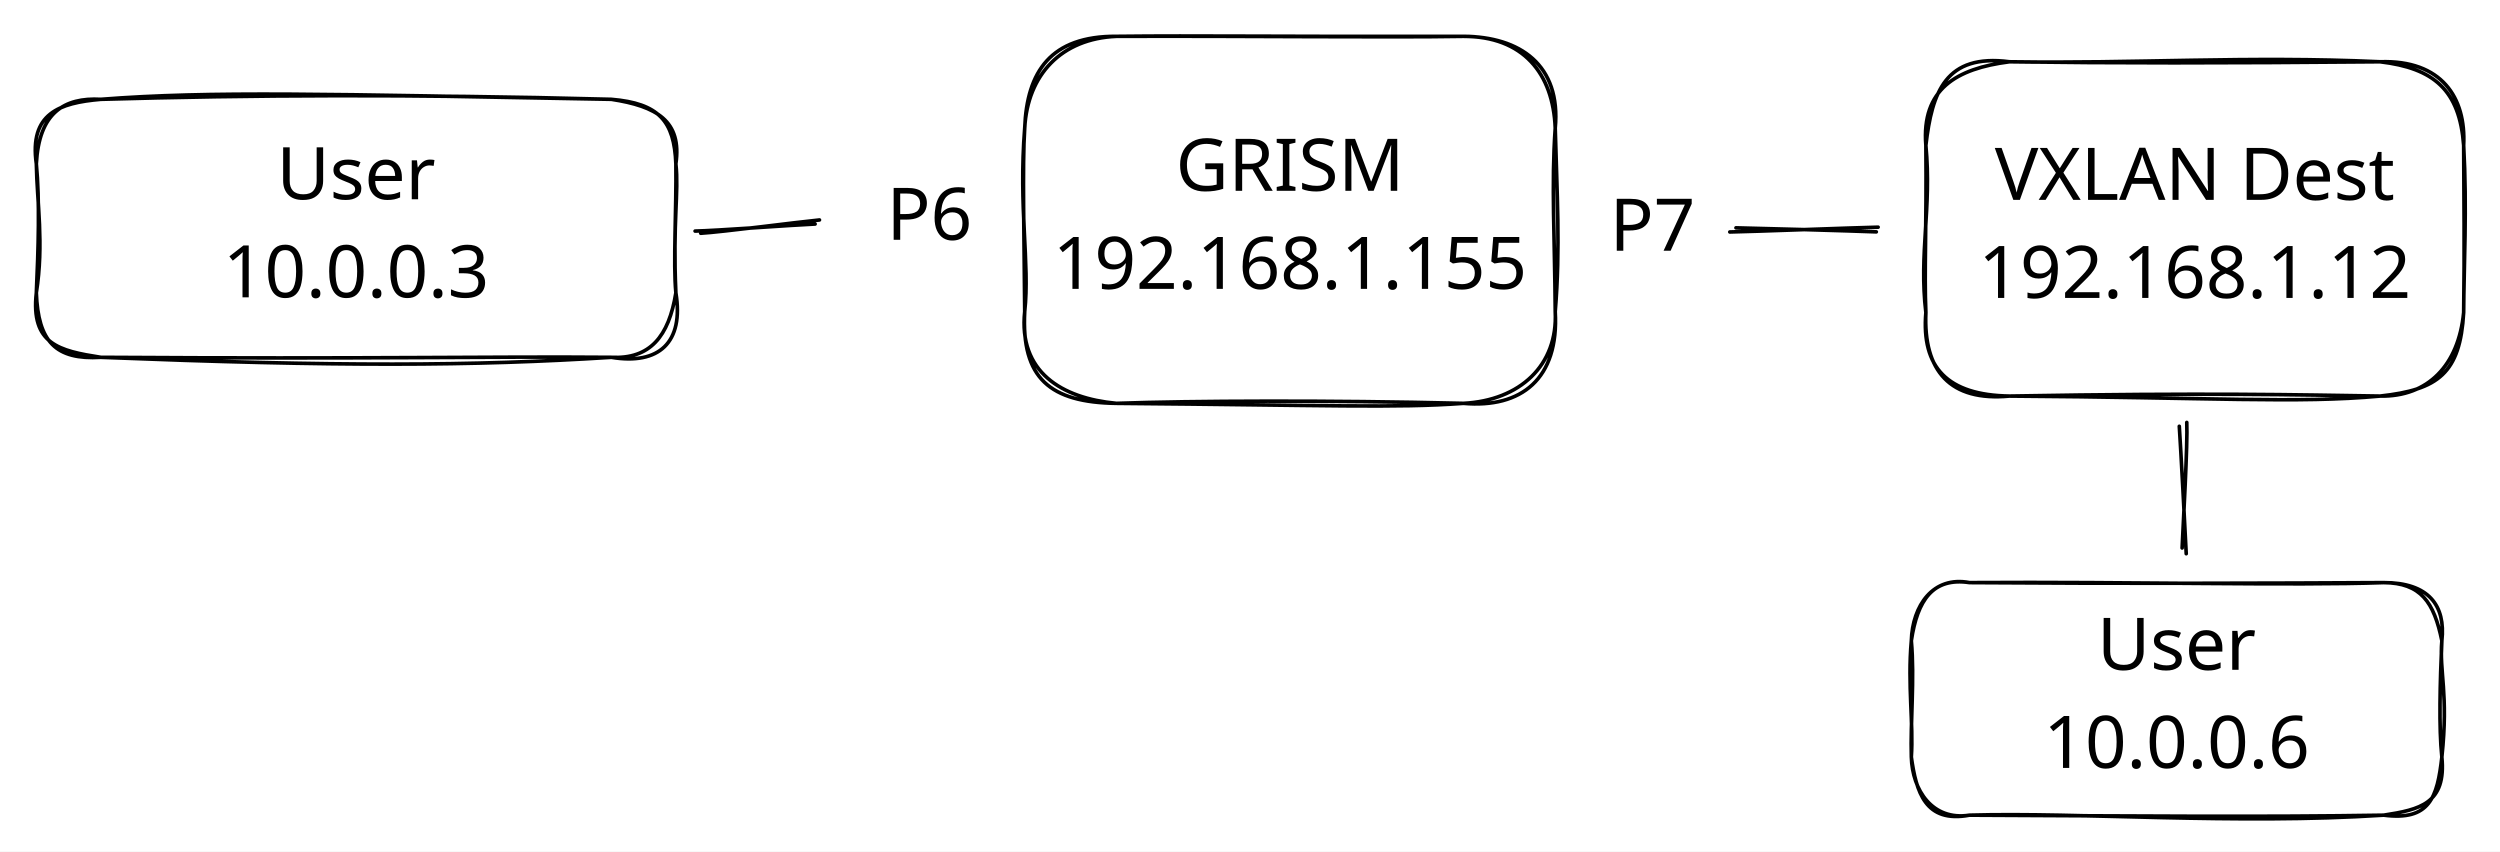
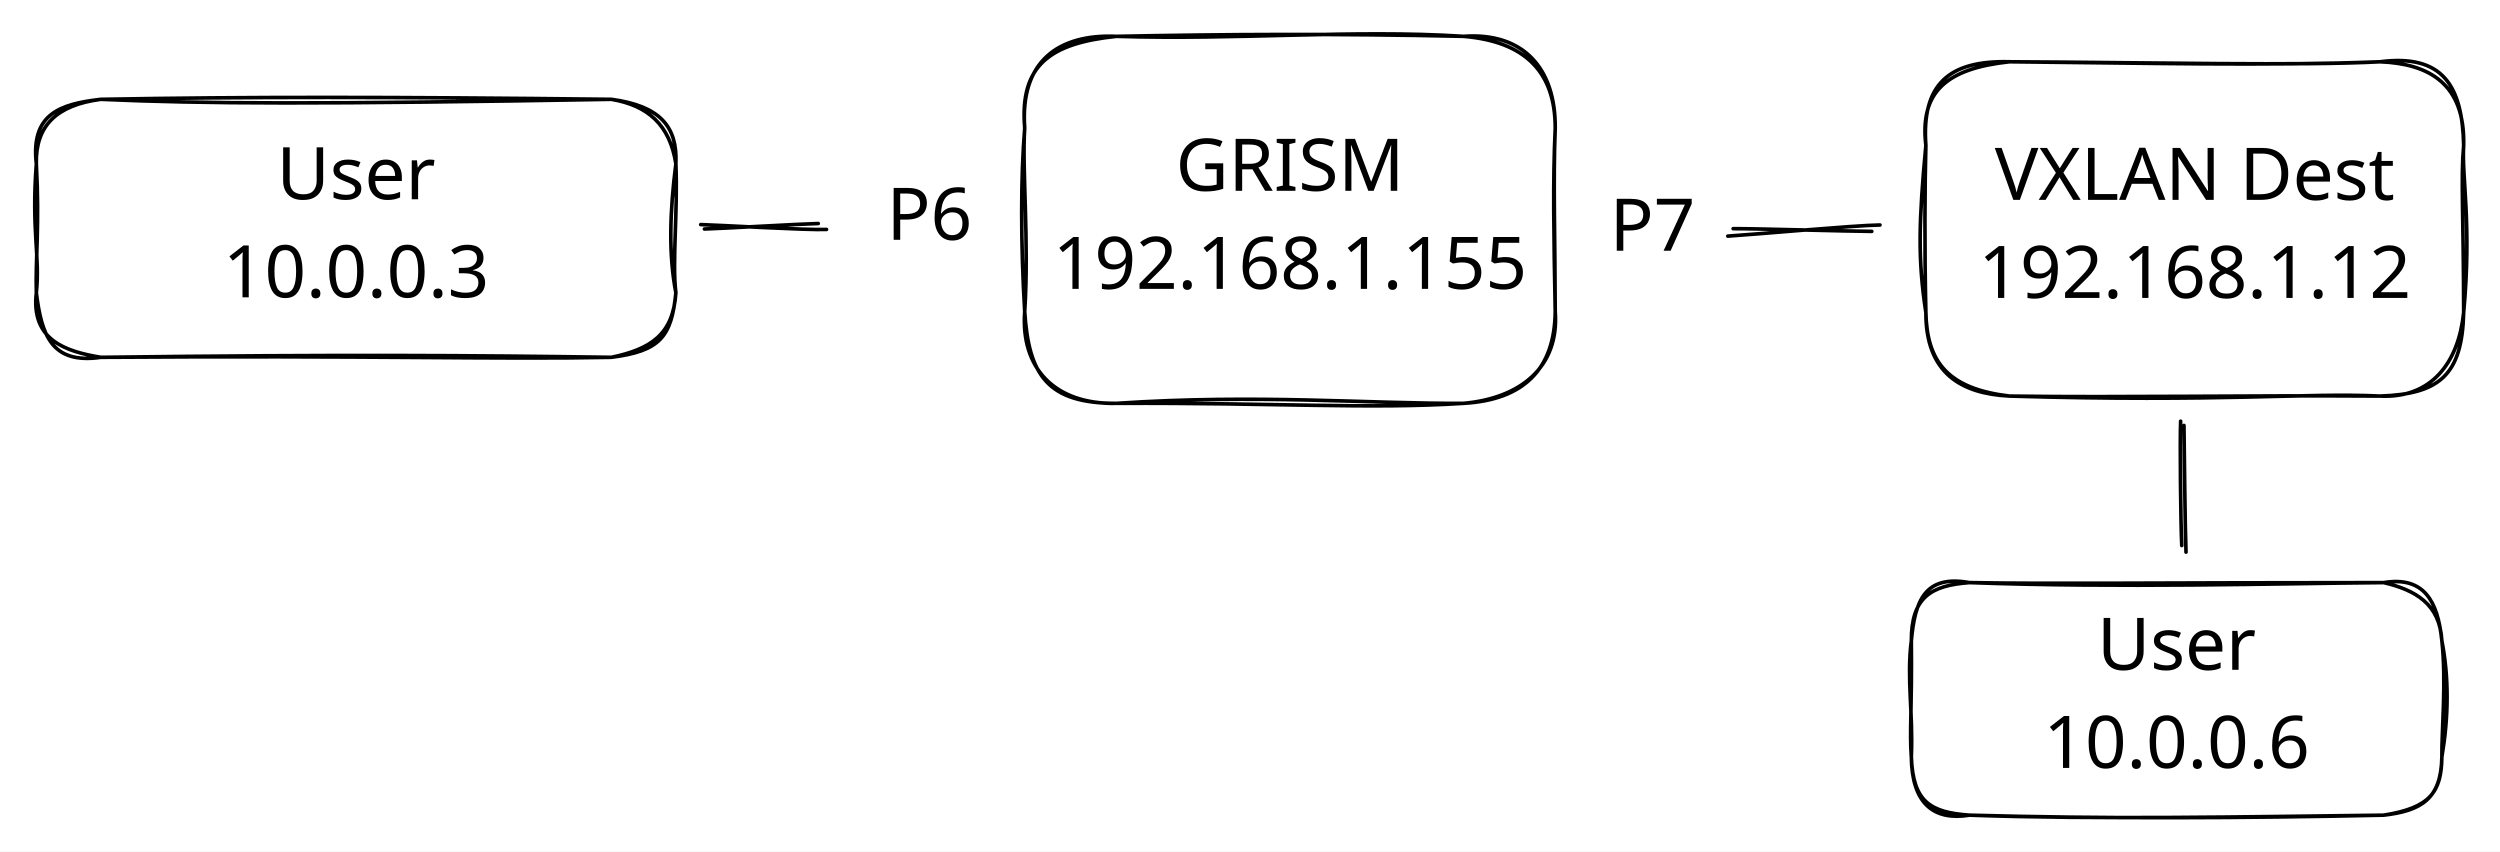
<svg xmlns="http://www.w3.org/2000/svg" version="1.1" viewBox="0 0 688 234.333" width="688" height="234.333">
  
-   eyJ2ZXJzaW9uIjoiMSIsImVuY29kaW5nIjoiYnN0cmluZyIsImNvbXByZXNzZWQiOnRydWUsImVuY29kZWQiOiJ4nO2aW3PaOFx1MDAxNMff8ylcdTAwMTj62lDrLvVcckLCZkOScll2220n42BcdTAwMDFcdTAwMGXGdmxcdTAwMDMhnXz3lZ1cdTAwMTRfMFx1MDAwNDpbj9upM1x1MDAxM2z5yDqS/j9cdTAwMWRJ9tejSqVcdTAwMWGsXFxZfV+pyoehbpmGpy+rb8P0hfR807HVLVx1MDAxOF37ztxcdTAwMWJGlpMgcP33797prltcdTAwMWKbwa3jTGtDZ/acTVpyJu3AV4b/qutK5Wv0P1GQJ4eBbo8tXHUwMDE5ZYhuxWUhXHUwMDAysqlXjlx1MDAxZJVcdTAwMGIog0JAKMjawvSbqrxAXHUwMDFh6vZIt3xcdTAwMTnfXHSTqpdcdTAwMGKHmlx1MDAwYtZsXHUwMDA1jYdOZ3XlXp/f/1x1MDAxMVx1MDAxNzsyLatcdTAwMTesrOda6cPJ3Es45Vx1MDAwN54zlX+bRjBcdEvPpK/z+Y5qtTiX58zHXHUwMDEzW/p+Ko/j6kMzWIVpmrZOfW6F95U45UFdcUrX12FcdTAwMGXIeY2j8MCq9kxoJOPKiWM5XujKXHUwMDFiLTpiZ2714XSsPLKNtU3g6bbv6p7qo9hu+a2SOC56XCLN8SR49rgmklx1MDAwN4vLl1HTQ1x1MDAwMqHGWOxXWKZ7bkRcIviSbFx1MDAxYdt4aZpvqoh1gV5SnmLvQ/vTrJ6SmkrpKpBcdTAwMGZxlVx1MDAxMlwi6Fx1MDAxZuPlaUfUTzDs0slcdTAwMWSZgUXPrq7tnl7OYj/nrqE/a1xuUM4g0oCgjMWdZJn2VN2055ZcdTAwMTWnOcNpLMOjREU29J/yM4lcdTAwMTmG26TPOcecJ3v+NeXnV7rsymeiRlLaR1x1MDAwMNZQQdpcdTAwMDdiU/tcdTAwMDRntVx1MDAwZVx1MDAwNKGQXHUwMDEzSNhcdTAwMDFqT0llQ9b/p/LiXHUwMDFlduygZz6GjVxmtVTqmT4zrVWqk1wiSapcdTAwMDZqdc97l59tIGBNOVBcdTAwMDM1QEiyRX2pPFxiXHUwMDFmmVx1MDAxOCfCvHXLXHUwMDFjh1x1MDAxMq5cdTAwMGVVnaSXUndgqriyNpiZhpFcdTAwMWP5h8ohXT3TO99nwHY8c2zautXf5e9O+HZcdTAwMDefRLWyXHUwMDA0XHUwMDEyoEY+XHKzvVx0XHUwMDE07u1ccum07/+k+qKhr44vJtfILzuBXHUwMDAwXHUwMDAwnFx1MDAwMlBF2+KCXHUwMDBm31x1MDAwNFDALIBcdTAwMDQzwFx1MDAxOcConNHGmjTFioyDzvTM769I07Ddm2lcdKNccoJ8m9aRmoGQMN7srfX8Spde64kmeFx1MDAwZTa4MK0nxuRdwVx1MDAwNlFcdTAwMDFcdTAwMDTSNHCA2H+WYDP4p12/qjSlXHUwMDFmpEZwWGjAeWWUzlx1MDAwNpytPn9cdTAwMTeDgG1lXHUwMDEwI8YoXHUwMDA0idXQa1xm3jNV53bHa3eGVy7tWujDw+Oy7Fxm8iyCkFx1MDAxNoUgzIk2kGxcdTAwMTJIONU0XGZcdTAwMGZcdDc/XHUwMDBigVx1MDAxZmgua4Dns2bJUbCDtMBxt2GWqkGWKeXF99FD0TZ6IIBEwVx1MDAwNfH+IUxcdTAwMDOtUykhXHUwMDFjWLzPm1x1MDAxYaaIrW7Ljlx1MDAwZtAgy/AjXG7jJ2erIIdcdTAwMWaAXHRiiiDxK/LDSsFcdTAwMGbbzU/kVVx1MDAxZT98a/RcdTAwMDFITVx1MDAwZlx1MDAxOVx1MDAwNXT/5c7AWV6PO6Pzbt1w7j492lx1MDAxNlx1MDAwMTfd8vNDQZpcdTAwMWZcZoviXHUwMDA35Ww3gFxyfDDjXHUwMDFjQMpcdTAwMGXBZ3O1XHUwMDAzX1J2rHZ+XGJVfqB7QcO0XHLTXHUwMDFlZ7NI29hyx9L94MSZzcxAufHBMe0ga1x1MDAxMT237nnOclwi9VxyQNSTt95zw8ell3fxWSWWR3SxPv/yNtc67sLwOFx1MDAwNrH9UfL3UDBcdTAwMTnOJn7jklx1MDAxMoIoXHUwMDAybH8s/1x1MDAxOHRXkFxmtLa9emh/Ms15Q7Rvyo4lY5mohsOZdnhcdTAwMTCNMaiJXHUwMDFmSGU8p4ij2iaVQEOUY/6byjJSiZLmxzC234vKnTuEXHUwMDAwsGzqesVGMFx1MDAxNFx1MDAxY7L9p5yNwbzJbi5MYrRay08z3L+w2VnZ2SRcIr1BiDRaXHUwMDE0m4DlTDnZRsxETFN80INWbFx1MDAwNW5cdTAwMTCenvmkXHUwMDBll74v2clHi44n13ejq1x1MDAxMm5cdTAwMTBcdTAwMDK0/U0sZpRcbqJmJntrPb/WJdc6VXEn+z5cbtdoMWpne72OgkDN05mGf8Xl1V++9D7bQKuFf6jQbcFXhubsXHUwMDEyLOPp98dcdTAwMTdcYnZ8/lx1MDAwMFx1MDAwMVazjv3nfuTjyFx1MDAxNlx1MDAxY7e6mCytlkRy0bfKvyRcdTAwMDNASyGHkSgswOR9/kA3mFx1MDAxM5BcdTAwMDFINFrSXHUwMDAwI2Zj0fB695e9s96AXFw4natjZ1LGXHUwMDAww8lWrWONXHUwMDExXHJwuv9cdTAwMDdcdTAwMGb5tS692HF6NoUxLkrsLGf/O+dcclx1MDAxNMdcdTAwMTAwgn/JN1CpYTt/L/xHXHUwMDA1mFfG5p1cdTAwMDHmlf3ybdtcbkJsxY1wiMKdhf3XLv073Oxcbu/6XHUwMDEy1XF3drqaz1x1MDAxZk9G5ceNZ1x1MDAxNi+isMVcdTAwMGLcpFxybdBGsZpUXHUwMDEzyFx1MDAwZvm26Pe+QkH7XG4waY1wbH6U/Fxyw2v0gKruur1Ate26j1RnmsbLIFx1MDAxNbtZXZhy2dhU05tRdISsR1x1MDAxZFx1MDAxOTIlo1x1MDAwZX86evpcdTAwMGY1XHLTcyJ9
+   eyJ2ZXJzaW9uIjoiMSIsImVuY29kaW5nIjoiYnN0cmluZyIsImNvbXByZXNzZWQiOnRydWUsImVuY29kZWQiOiJ4nO2aW1PbOFx1MDAxNMff+Vx1MDAxNJn0taS6S+5cdTAwMWLhXHUwMDFhbmFcYlDabadjXHUwMDFjk3jj2K6tXFygw3df2UB8iVx1MDAxZFx1MDAxYyBZb2fNXGaJdbGOpP9PRzrO741arS7vPLP+uVY3p4ZuW11fn9Q/hulj01x1MDAwZizXUVkoulx1MDAwZtyRb0Ql+1J6wedPn3TPa/QseeO6g4bhXHUwMDBlXHUwMDFmq5m2OTRcdTAwMWRcdTAwMTmogn+p+1rtd/Q/0ZBvXHUwMDFhUnd6tlx1MDAxOVWIsuK2MFwi2dRT14nahVx1MDAxNGOANFxyabNcdTAwMTJWsKPak2ZXZd/qdmDGOWFSvd1rejut1mhcZk9uXHUwMDExXHUwMDBlxsy4uJ/Ezd5att2Rd/Zjr3SjP/JcdTAwMTNGXHUwMDA10ndcdTAwMDfmXHUwMDE3qyv7YeuZ9Fm9wFWjXHUwMDE21/LdUa/vmEGQquN6umHJuzBccoBZ6uMofK7FKVN1J3h8XHUwMDFm1kCJ+8e2t13b9cO2P4Doilu/0Y1BT5ngdGdlpK87gaf7alLicpPnXlx1MDAxMTZL65tWry9cdTAwMWZNbGjJi8ftm9FYI8xcdTAwMDUjXGLEXHUwMDFkXGZcdTAwMWL1Wt1o2n8kXHUwMDA3w+k+XHLGs1x1MDAwZWIl4KeUh9j8sPxuVkFJXHUwMDE1pZQkzWncp8S0735cdTAwMWKPTltbV702P/L8Y9C6XHUwMDFj+O36rNzD07fYzpHX1Vx1MDAxZlVcdTAwMDSZ4EiJXGZCSsQs37acgcp0RrZcdTAwMWSnucYgXHUwMDE23kaiI3OKT9mZXHUwMDA0XHUwMDBi8lwisXNcIlx1MDAxOGdcdTAwMTjx0lrP73TVtS5wg6bVriVT3l3vUJvXOyVZfSssXHUwMDE4YDS51Lws8JQ65pT8nmKLJ9V1ZMe6XHUwMDBmx1x1MDAxNYFU6p4+tOy71LxEKlRcdTAwMDO0f97qnHx3oIZcdTAwMWHKgFx1MDAwNmxASpMjXHUwMDFhmMqC8JGJtSGsu2VbvVC1dUP1yfRTgpaWclx1MDAxZbNcdTAwMDJDq9tNLu+GMkhXz/RbZVZl17d6lqPbXHUwMDE3i+xdyNtiXHUwMDBmk5BA1sMwilx1MDAxOURcdTAwMWPi0tTdXHUwMDE4Z65cdTAwMTTje9fFXHUwMDE3Z2ON7GLsNqtOXHUwMDFkhFCkoeN8dcglpD1DTkNzyNHIuWuJsa+UTzm+nGhcdTAwMDdDY1wijra2wb5cdTAwMGapNf52sJxPXHUwMDAxlJO4dyvyKVx1MDAxOOBCeXOoUco4hKXlnd/rystcdTAwMWKjtLw1tjp5J1x1MDAxNt5FXHUwMDFlXHUwMDA1U1xyq+lPgLZKj1x1MDAxMkqNLCG1t3mUq+vjrdPajlx1MDAxOcjUMo3W6lVeWImzXqXQ5ldRp1xcUiF1mEJcdTAwMGVcYiPljy2jg4PTrbFtXFxfXHUwMDBlJp2fhn1/5JqXVadOZKDDQKxcZjqU41JcdTAwMTCdY05QhqHCYS3MXHS1eUhsLVbN3Fx1MDAxOculK+HYU3TZ5q1cXMCWdL1cIrBSPchSpKx4XHUwMDFkL1x1MDAwNFx1MDAxNPJcdTAwMDKxRjBhXHUwMDFhLc2LfXA0Ovr19b7d/LJzeH3oNrtcdTAwMWE5qTovXHUwMDEwYJhcdTAwMDZcdTAwMDZmXHUwMDFif0dgco75OcBQXHUwMDEy0sIx/Vx1MDAxM4HhlVx1MDAwMIYvXHUwMDA2JrIqXHUwMDBmXHUwMDE4VuhgNCQwxlx1MDAwMpTf1d39XHUwMDFhW+fn5sTYuuZcdTAwMDDttf++dTa71eeFpSNcdTAwMDXJUOF784Jzwlx1MDAwNHBcdTAwMGVcdTAwMTeG1X5O7ajfXHUwMDE2XHUwMDA2Q08pXHUwMDBijixcdTAwMGK3elitlq+hKJC6L5uW07WcXraK6XRcdTAwMGJybD2Q2+5waEllxplrOTJbXCJ67pbvu5O+qc9cdTAwMDGhnlxcmOeFj0uf0eJvtVhcdTAwMGbRzez7j4+5peMpXGavTVx1MDAxOJffSH4uXHUwMDBiXCKF2cRnXHUwMDBlsSCCXHUwMDAwxsvv88ZDYyicXHUwMDFk/VZTqrm2YV+julF1XHUwMDBluci4LYRcdTAwMWI4uoDyXHUwMDFmJLGivzuU8ck2dmJZKJmyhyhX+m8y+XrP9qcziZPFN1FcXL5cdTAwMTSTXHUwMDBi43pa4Y5Sg0AwIEB5MOlccpo2Ze/n/aY8Ou7Ye1N9OPlSdTCpllx06lx0viYwIc/ZXvI5f4lcdTAwMTDWIESkom+NwNdrt1xyht5FZ1wi9lrTJoRX38hSXHUwMDExvqW5X6j2wrNcdTAwMTNgRUqnXHUwMDAyalx1MDAwMFx1MDAwMVH+rVF+pyuudEbY3Fsj2lx1MDAxMGvROi/3XHUwMDAySTBcdTAwMDbRMkL/r1x1MDAxY6MuXHUwMDAz0//uQNBcYv/wWiN8L6zK2aNWxtLXe1x1MDAxNiiKf5PAcXhkhqz84WvgXHUwMDFl7Fx1MDAxZiGxbbRcdTAwMGa17Xt0519P+LDqxKn9XHUwMDE0SVx1MDAwMUdcdTAwMTBYl3PJ+4lcdTAwMDKbI055eFx1MDAwMpCgy8T61uhcXHpiaE6/Wp3g4qe/e3Cxd7V9Ylx1MDAwNUu+Plx1MDAxMkLEQ7Eq58KKXHUwMDAzc1x1MDAxYaSccI2Ufzua3+vKa52IjNbpmrTOc+LaOc5cdTAwMDUgnon4rPRd0pK6e0f/klx1MDAxZuNelX95YWVe6F9eiINcdTAwMTdFXHUwMDEzeOFWjqlDrFx1MDAwMISW38rtyct9piCzxeHI7eycTYB3N60+bFwiXHJcdTAwMWLm6zq1oHnW8Dxr6tBC1fnxjX7lrTE+zlx1MDAxMr9cdTAwMDT7P57wfKFkaUzi4lx1MDAxYsnP0LlGXHUwMDBmqOue15FqbGdzpCbT6j6tUbGZ9bFlTprzcvpwXHUwMDFiXSHq0USGTJnRhD9sPPxcdTAwMDM0rMCUIn0=
  <defs>
    <style class="style-fonts">
      @font-face {
        font-family: "Virgil";
        src: url("https://unpkg.com/@excalidraw/excalidraw@0.14.2/dist/excalidraw-assets/Virgil.woff2");
      }
      @font-face {
        font-family: "Cascadia";
        src: url("https://unpkg.com/@excalidraw/excalidraw@0.14.2/dist/excalidraw-assets/Cascadia.woff2");
      }
    </style>
  </defs>
  <rect x="0" y="0" width="688" height="234.333" fill="#ffffff" />
  <g stroke-linecap="round" transform="translate(282 10) rotate(0 73 50.5)">
-     <path d="M25.25 0 M25.25 0 C62.28 -0.13, 99 0.36, 120.75 0 M25.25 0 C48.36 -0.27, 69.38 0.12, 120.75 0 M120.75 0 C137.14 -0.04, 145.42 10.16, 146 25.25 M120.75 0 C136.31 0.1, 147.62 7.86, 146 25.25 M146 25.25 C146.46 42.97, 147.44 58.14, 146 75.75 M146 25.25 C144.91 40.95, 145.86 55.36, 146 75.75 M146 75.75 C147.08 94.31, 136.62 102.41, 120.75 101 M146 75.75 C146.79 90.58, 136.18 100.24, 120.75 101 M120.75 101 C101.87 102.36, 83.51 101.5, 25.25 101 M120.75 101 C83.59 100.11, 46.04 100.28, 25.25 101 M25.25 101 C10.15 99.61, -1.76 92.34, 0 75.75 M25.25 101 C6.94 100.75, -0.97 94.11, 0 75.75 M0 75.75 C1.44 62.42, -1.75 47.23, 0 25.25 M0 75.75 C-0.12 56.54, -0.69 35.39, 0 25.25 M0 25.25 C0.6 9.67, 7.17 -0.11, 25.25 0 M0 25.25 C0.75 10.58, 10.11 0.61, 25.25 0" stroke="#000000" stroke-width="1" fill="none" />
+     <path d="M25.25 0 M25.25 0 C58.69 1.07, 90.23 -1.96, 120.75 0 M25.25 0 C55.01 -0.58, 85.26 -0.79, 120.75 0 M120.75 0 C137.77 1.41, 146 9.85, 146 25.25 M120.75 0 C137.32 -1.2, 146.13 8.92, 146 25.25 M146 25.25 C145.41 39.68, 145.97 56.47, 146 75.75 M146 25.25 C145.3 40.33, 145.6 54.28, 146 75.75 M146 75.75 C147.16 91.06, 136.37 99.63, 120.75 101 M146 75.75 C145.82 91.57, 137.42 100.06, 120.75 101 M120.75 101 C94.13 101.14, 64.13 98.41, 25.25 101 M120.75 101 C94.47 102.66, 69.82 100.79, 25.25 101 M25.25 101 C8.12 101.38, -1.16 91.2, 0 75.75 M25.25 101 C6.23 101.05, 1.11 93.25, 0 75.75 M0 75.75 C1.24 56.02, -0.77 36.55, 0 25.25 M0 75.75 C-1.12 56.95, -1.11 38.89, 0 25.25 M0 25.25 C-1.33 6.87, 9.25 -0.69, 25.25 0 M0 25.25 C-1.48 7.87, 7.06 1.89, 25.25 0" stroke="#000000" stroke-width="1" fill="none" />
  </g>
  <g transform="translate(295.5 33.5) rotate(0 59.5 27)">
    <text x="59.5" y="19" font-family="Virgil, Segoe UI Emoji" font-size="20px" fill="#000000" text-anchor="middle" style="white-space: pre;" direction="ltr">GRISM</text>
    <text x="59.5" y="46" font-family="Virgil, Segoe UI Emoji" font-size="20px" fill="#000000" text-anchor="middle" style="white-space: pre;" direction="ltr">192.168.1.155</text>
  </g>
  <g stroke-linecap="round" transform="translate(530 17) rotate(0 74 46)">
-     <path d="M23 0 M23 0 C57.16 0.56, 88.5 -1.66, 125 0 M23 0 C51.54 0.39, 81.19 0.39, 125 0 M125 0 C139.75 1.74, 146.89 7.75, 148 23 M125 0 C141.95 -0.56, 148.68 9.85, 148 23 M148 23 C148.96 40.32, 148.05 56.52, 148 69 M148 23 C148.05 36.44, 148.26 51.63, 148 69 M148 69 C147.03 85.74, 141.02 90.26, 125 92 M148 69 C146.6 83.57, 138.11 92.25, 125 92 M125 92 C102.35 94.08, 78.38 92.36, 23 92 M125 92 C101.97 91.66, 78.2 91.05, 23 92 M23 92 C5.91 91.76, -1.28 84.11, 0 69 M23 92 C6.69 93.52, -0.71 85.18, 0 69 M0 69 C-1.93 52.74, 1.62 40.35, 0 23 M0 69 C-0.48 57.35, 0.22 46.32, 0 23 M0 23 C-1.24 7.55, 8.32 1.88, 23 0 M0 23 C1.69 8.27, 5.43 -2.28, 23 0" stroke="#000000" stroke-width="1" fill="none" />
+     <path d="M23 0 M23 0 C62.92 0.2, 103.18 1.15, 125 0 M23 0 C59.23 0.32, 93.87 1.2, 125 0 M125 0 C138.46 0.51, 148.41 6.06, 148 23 M125 0 C142.21 -2.21, 147.65 6.54, 148 23 M148 23 C147.43 31.59, 150.26 44.51, 148 69 M148 23 C147.18 31.97, 147.96 42.48, 148 69 M148 69 C146.58 82.94, 139.02 92.7, 125 92 M148 69 C147.59 86.38, 141.18 91.47, 125 92 M125 92 C104.22 91.02, 81.46 93.73, 23 92 M125 92 C88.71 91.74, 54.44 92.44, 23 92 M23 92 C6.17 90.02, 0.28 82.72, 0 69 M23 92 C9.41 91.32, -0.04 85.48, 0 69 M0 69 C-2.26 54.24, -1.94 43.9, 0 23 M0 69 C-0.4 50.73, -0.28 33.9, 0 23 M0 23 C-1.2 6.42, 6.06 -0.45, 23 0 M0 23 C-1.75 8.23, 5.72 1.86, 23 0" stroke="#000000" stroke-width="1" fill="none" />
  </g>
  <g transform="translate(544 36) rotate(0 60 27)">
    <text x="60" y="19" font-family="Virgil, Segoe UI Emoji" font-size="20px" fill="#000000" text-anchor="middle" style="white-space: pre;" direction="ltr">VXLAN Dest</text>
    <text x="60" y="46" font-family="Virgil, Segoe UI Emoji" font-size="20px" fill="#000000" text-anchor="middle" style="white-space: pre;" direction="ltr">192.168.1.12</text>
  </g>
  <g transform="translate(244 48) rotate(0 14 12.5)">
    <text x="0" y="18" font-family="Virgil, Segoe UI Emoji" font-size="20px" fill="#000000" text-anchor="start" style="white-space: pre;" direction="ltr">P6</text>
  </g>
  <g transform="translate(443 51) rotate(0 13 12.5)">
    <text x="0" y="18" font-family="Virgil, Segoe UI Emoji" font-size="20px" fill="#000000" text-anchor="start" style="white-space: pre;" direction="ltr">P7</text>
  </g>
  <g stroke-linecap="round">
    <g transform="translate(477 64) rotate(0 19.5 -0.5)">
-       <path d="M-0.96 -0.16 C5.62 -0.28, 33.33 -1.34, 39.86 -1.48 M0.74 -1.3 C7.21 -1.18, 32.71 -0.46, 39.36 -0.19" stroke="#000000" stroke-width="1" fill="none" />
+       <path d="M-0.04 -1.07 C6.16 -1.11, 31.48 -0.35, 38.12 -0.32 M-1.51 0.98 C4.97 0.6, 33.54 -2.01, 40.37 -2.08" stroke="#000000" stroke-width="1" fill="none" />
    </g>
  </g>
  <mask />
  <g stroke-linecap="round">
    <g transform="translate(193 63.33333) rotate(0 16.5 -1)">
-       <path d="M-0.16 0.86 C5.39 0.55, 27 -2.28, 32.52 -2.8 M-1.71 0.26 C3.71 0.18, 25.67 -1.45, 31.32 -1.68" stroke="#000000" stroke-width="1" fill="none" />
+       <path d="M0.85 -0.31 C6.11 -0.46, 26.73 -1.69, 32.18 -1.82 M-0.16 -1.53 C5.42 -1.37, 28.91 0.05, 34.46 -0.19" stroke="#000000" stroke-width="1" fill="none" />
    </g>
  </g>
  <mask />
  <g stroke-linecap="round" transform="translate(10 27.33333) rotate(0 88 35.5)">
-     <path d="M17.75 0 M17.75 0 C47.92 -2.33, 79.65 -1.45, 158.25 0 M17.75 0 C59.09 -1.18, 102.24 -1.47, 158.25 0 M158.25 0 C170.67 1.9, 177.7 5.9, 176 17.75 M158.25 0 C171.33 1.1, 175.56 5.97, 176 17.75 M176 17.75 C176.86 25.71, 175.12 33.42, 176 53.25 M176 17.75 C176.17 30.6, 175.22 44.86, 176 53.25 M176 53.25 C174.07 65.3, 168.84 71.55, 158.25 71 M176 53.25 C178.25 66.94, 171.34 73.19, 158.25 71 M158.25 71 C120.06 73.43, 82.72 73.57, 17.75 71 M158.25 71 C125.21 70.72, 93.04 71.49, 17.75 71 M17.75 71 C5.3 71.74, 0.48 66.71, 0 53.25 M17.75 71 C6.21 69.21, -1.56 67.38, 0 53.25 M0 53.25 C2.12 39.73, 0.18 28.4, 0 17.75 M0 53.25 C0.55 41.31, 0.96 27.76, 0 17.75 M0 17.75 C-1.95 3.93, 6.21 0.98, 17.75 0 M0 17.75 C0.73 3.71, 7.59 -0.55, 17.75 0" stroke="#000000" stroke-width="1" fill="none" />
+     <path d="M17.75 0 M17.75 0 C46.05 1.26, 77.96 1.38, 158.25 0 M17.75 0 C58.14 -0.71, 96.73 -0.69, 158.25 0 M158.25 0 C171.58 1.79, 176.49 7.46, 176 17.75 M158.25 0 C168.24 1.68, 174.31 6.95, 176 17.75 M176 17.75 C174.32 30.98, 173.97 42.68, 176 53.25 M176 17.75 C176.57 31.14, 174.95 44.57, 176 53.25 M176 53.25 C174.8 65.43, 171.6 69.28, 158.25 71 M176 53.25 C175.26 64.72, 169.1 68.75, 158.25 71 M158.25 71 C120.68 70.47, 83.68 70.18, 17.75 71 M158.25 71 C126.76 71.64, 93.01 70.46, 17.75 71 M17.75 71 C7.87 69.37, -1.5 66.17, 0 53.25 M17.75 71 C4.14 72.97, 1.44 64.85, 0 53.25 M0 53.25 C1.06 43.2, -1.39 36.19, 0 17.75 M0 53.25 C-0.29 44.29, 0.92 34.86, 0 17.75 M0 17.75 C-1.55 4.14, 6.28 1.3, 17.75 0 M0 17.75 C-0.26 7.26, 5.63 1.56, 17.75 0" stroke="#000000" stroke-width="1" fill="none" />
  </g>
  <g transform="translate(58.5 35.83333) rotate(0 39.5 27)">
    <text x="39.5" y="19" font-family="Virgil, Segoe UI Emoji" font-size="20px" fill="#000000" text-anchor="middle" style="white-space: pre;" direction="ltr">User</text>
    <text x="39.5" y="46" font-family="Virgil, Segoe UI Emoji" font-size="20px" fill="#000000" text-anchor="middle" style="white-space: pre;" direction="ltr">10.0.0.3</text>
  </g>
  <g stroke-linecap="round" transform="translate(526 160.3333) rotate(0 73 32)">
-     <path d="M16 0 M16 0 C58.33 0.32, 100.68 0.17, 130 0 M16 0 C60.85 -0.29, 104.58 0.9, 130 0 M130 0 C142.36 -0.02, 147.09 6.29, 146 16 M130 0 C140.23 0.06, 143.83 5.38, 146 16 M146 16 C145.25 24.73, 147.87 30.33, 146 48 M146 16 C145.5 27.52, 145.14 39.81, 146 48 M146 48 C144.76 59.21, 142.62 65.62, 130 64 M146 48 C147.25 60.86, 139.93 62.47, 130 64 M130 64 C88.88 66.65, 46.71 63.15, 16 64 M130 64 C96.76 64.54, 64.05 64.24, 16 64 M16 64 C5.81 65.63, 0.26 57.11, 0 48 M16 64 C3.78 66.29, 1.34 57.59, 0 48 M0 48 C-0.3 38.43, 0.94 26.41, 0 16 M0 48 C0.63 38.84, -1.08 28.17, 0 16 M0 16 C0.3 6.32, 5.97 -1.92, 16 0 M0 16 C1.67 4.79, 5.93 -1.5, 16 0" stroke="#000000" stroke-width="1" fill="none" />
+     <path d="M16 0 M16 0 C40.25 0.42, 65.73 0.01, 130 0 M16 0 C57.31 1.5, 100.37 0.24, 130 0 M130 0 C141.03 -1.81, 144.89 4.98, 146 16 M130 0 C138.73 2.05, 145.44 5.88, 146 16 M146 16 C147.96 26.04, 147.89 36.84, 146 48 M146 16 C147.25 27.22, 145.93 40.79, 146 48 M146 48 C145.82 59.67, 140.17 62.82, 130 64 M146 48 C145.89 57.58, 142.81 61.99, 130 64 M130 64 C91.53 64.44, 51.16 65.24, 16 64 M130 64 C91.21 64.84, 52.22 65.01, 16 64 M16 64 C5.08 63.24, 0.49 60.26, 0 48 M16 64 C6.09 65.61, 0.15 60.78, 0 48 M0 48 C0.53 35.97, -1.33 26.36, 0 16 M0 48 C-0.54 41.04, 0.21 34.09, 0 16 M0 16 C-0.01 4.04, 5.39 0.78, 16 0 M0 16 C0.99 5.3, 3.47 -2.26, 16 0" stroke="#000000" stroke-width="1" fill="none" />
  </g>
  <g transform="translate(560 165.3333) rotate(0 39 27)">
    <text x="39" y="19" font-family="Virgil, Segoe UI Emoji" font-size="20px" fill="#000000" text-anchor="middle" style="white-space: pre;" direction="ltr">User</text>
    <text x="39" y="46" font-family="Virgil, Segoe UI Emoji" font-size="20px" fill="#000000" text-anchor="middle" style="white-space: pre;" direction="ltr">10.0.0.6</text>
  </g>
  <g stroke-linecap="round">
    <g transform="translate(600 117.3333) rotate(0 1 17)">
-       <path d="M-0.26 -0.02 C0.14 5.82, 1.38 29.37, 1.65 35.05 M1.8 -1.08 C2.09 4.45, 0.78 27.39, 0.52 33.47" stroke="#000000" stroke-width="1" fill="none" />
+       <path d="M1.03 -0.25 C1.1 5.68, 1.35 28.89, 1.59 34.61 M0.11 -1.42 C-0.12 4.24, 0.12 26.67, 0.42 32.8" stroke="#000000" stroke-width="1" fill="none" />
    </g>
  </g>
  <mask />
</svg>
